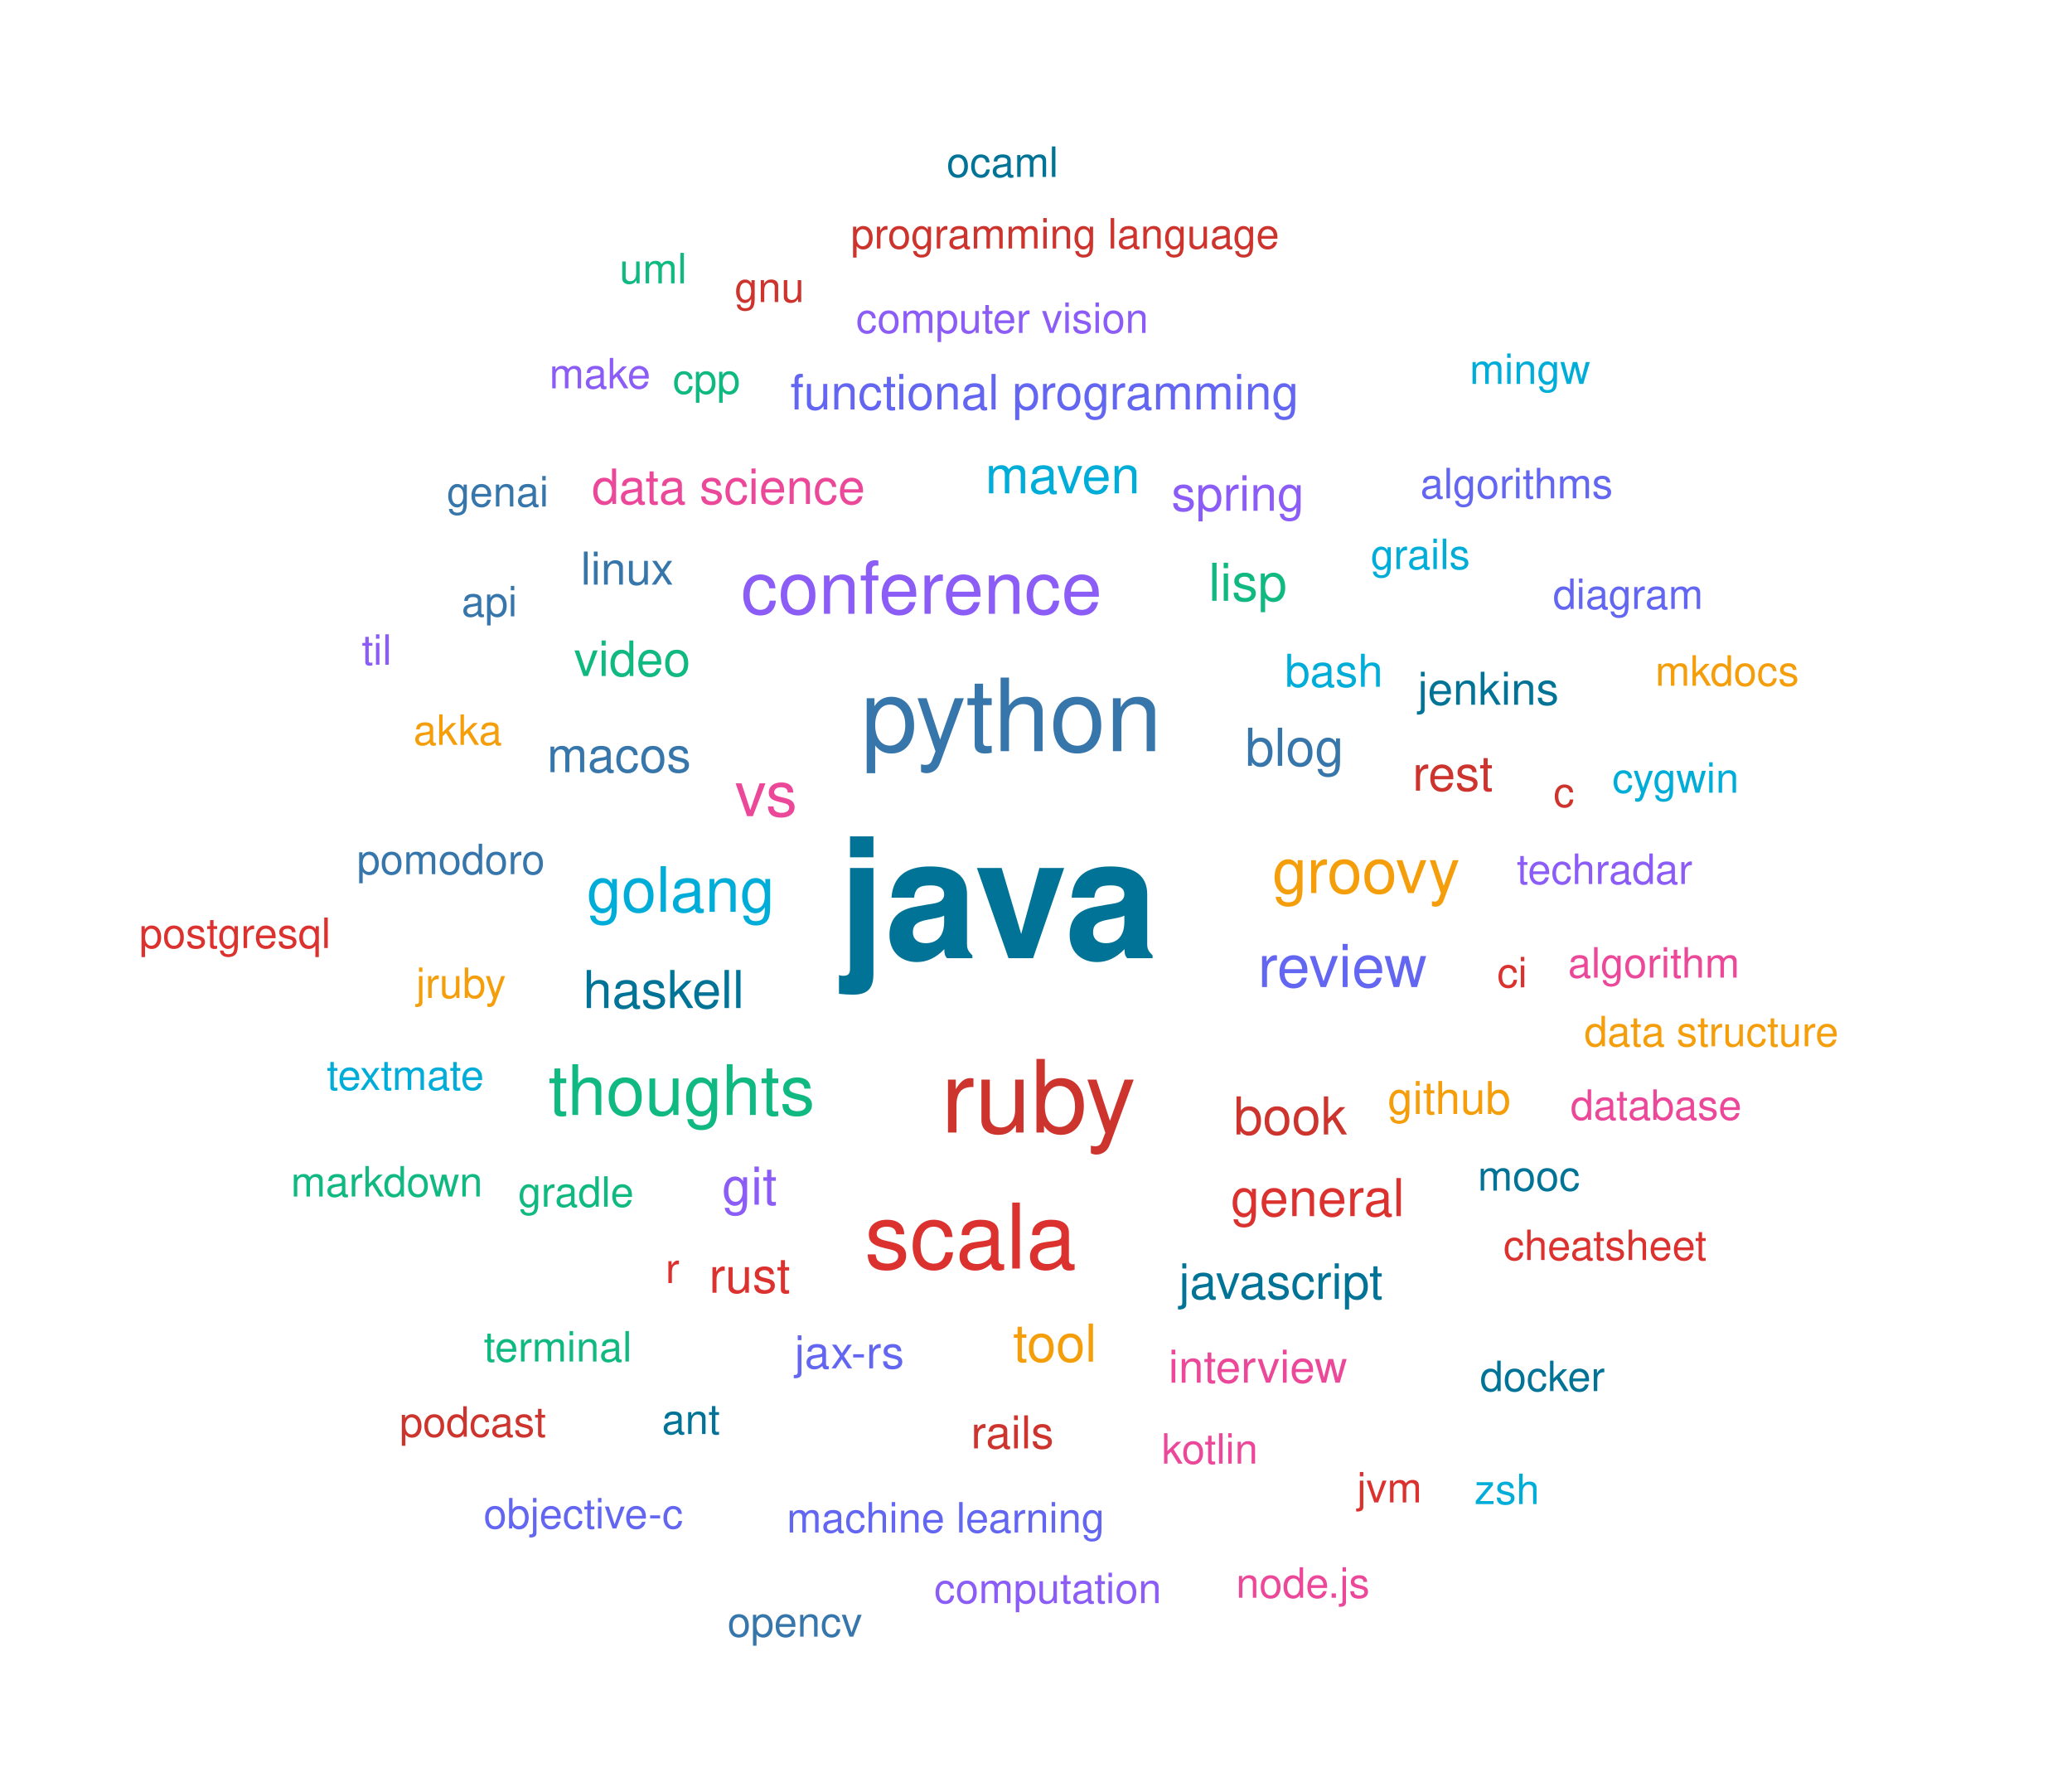
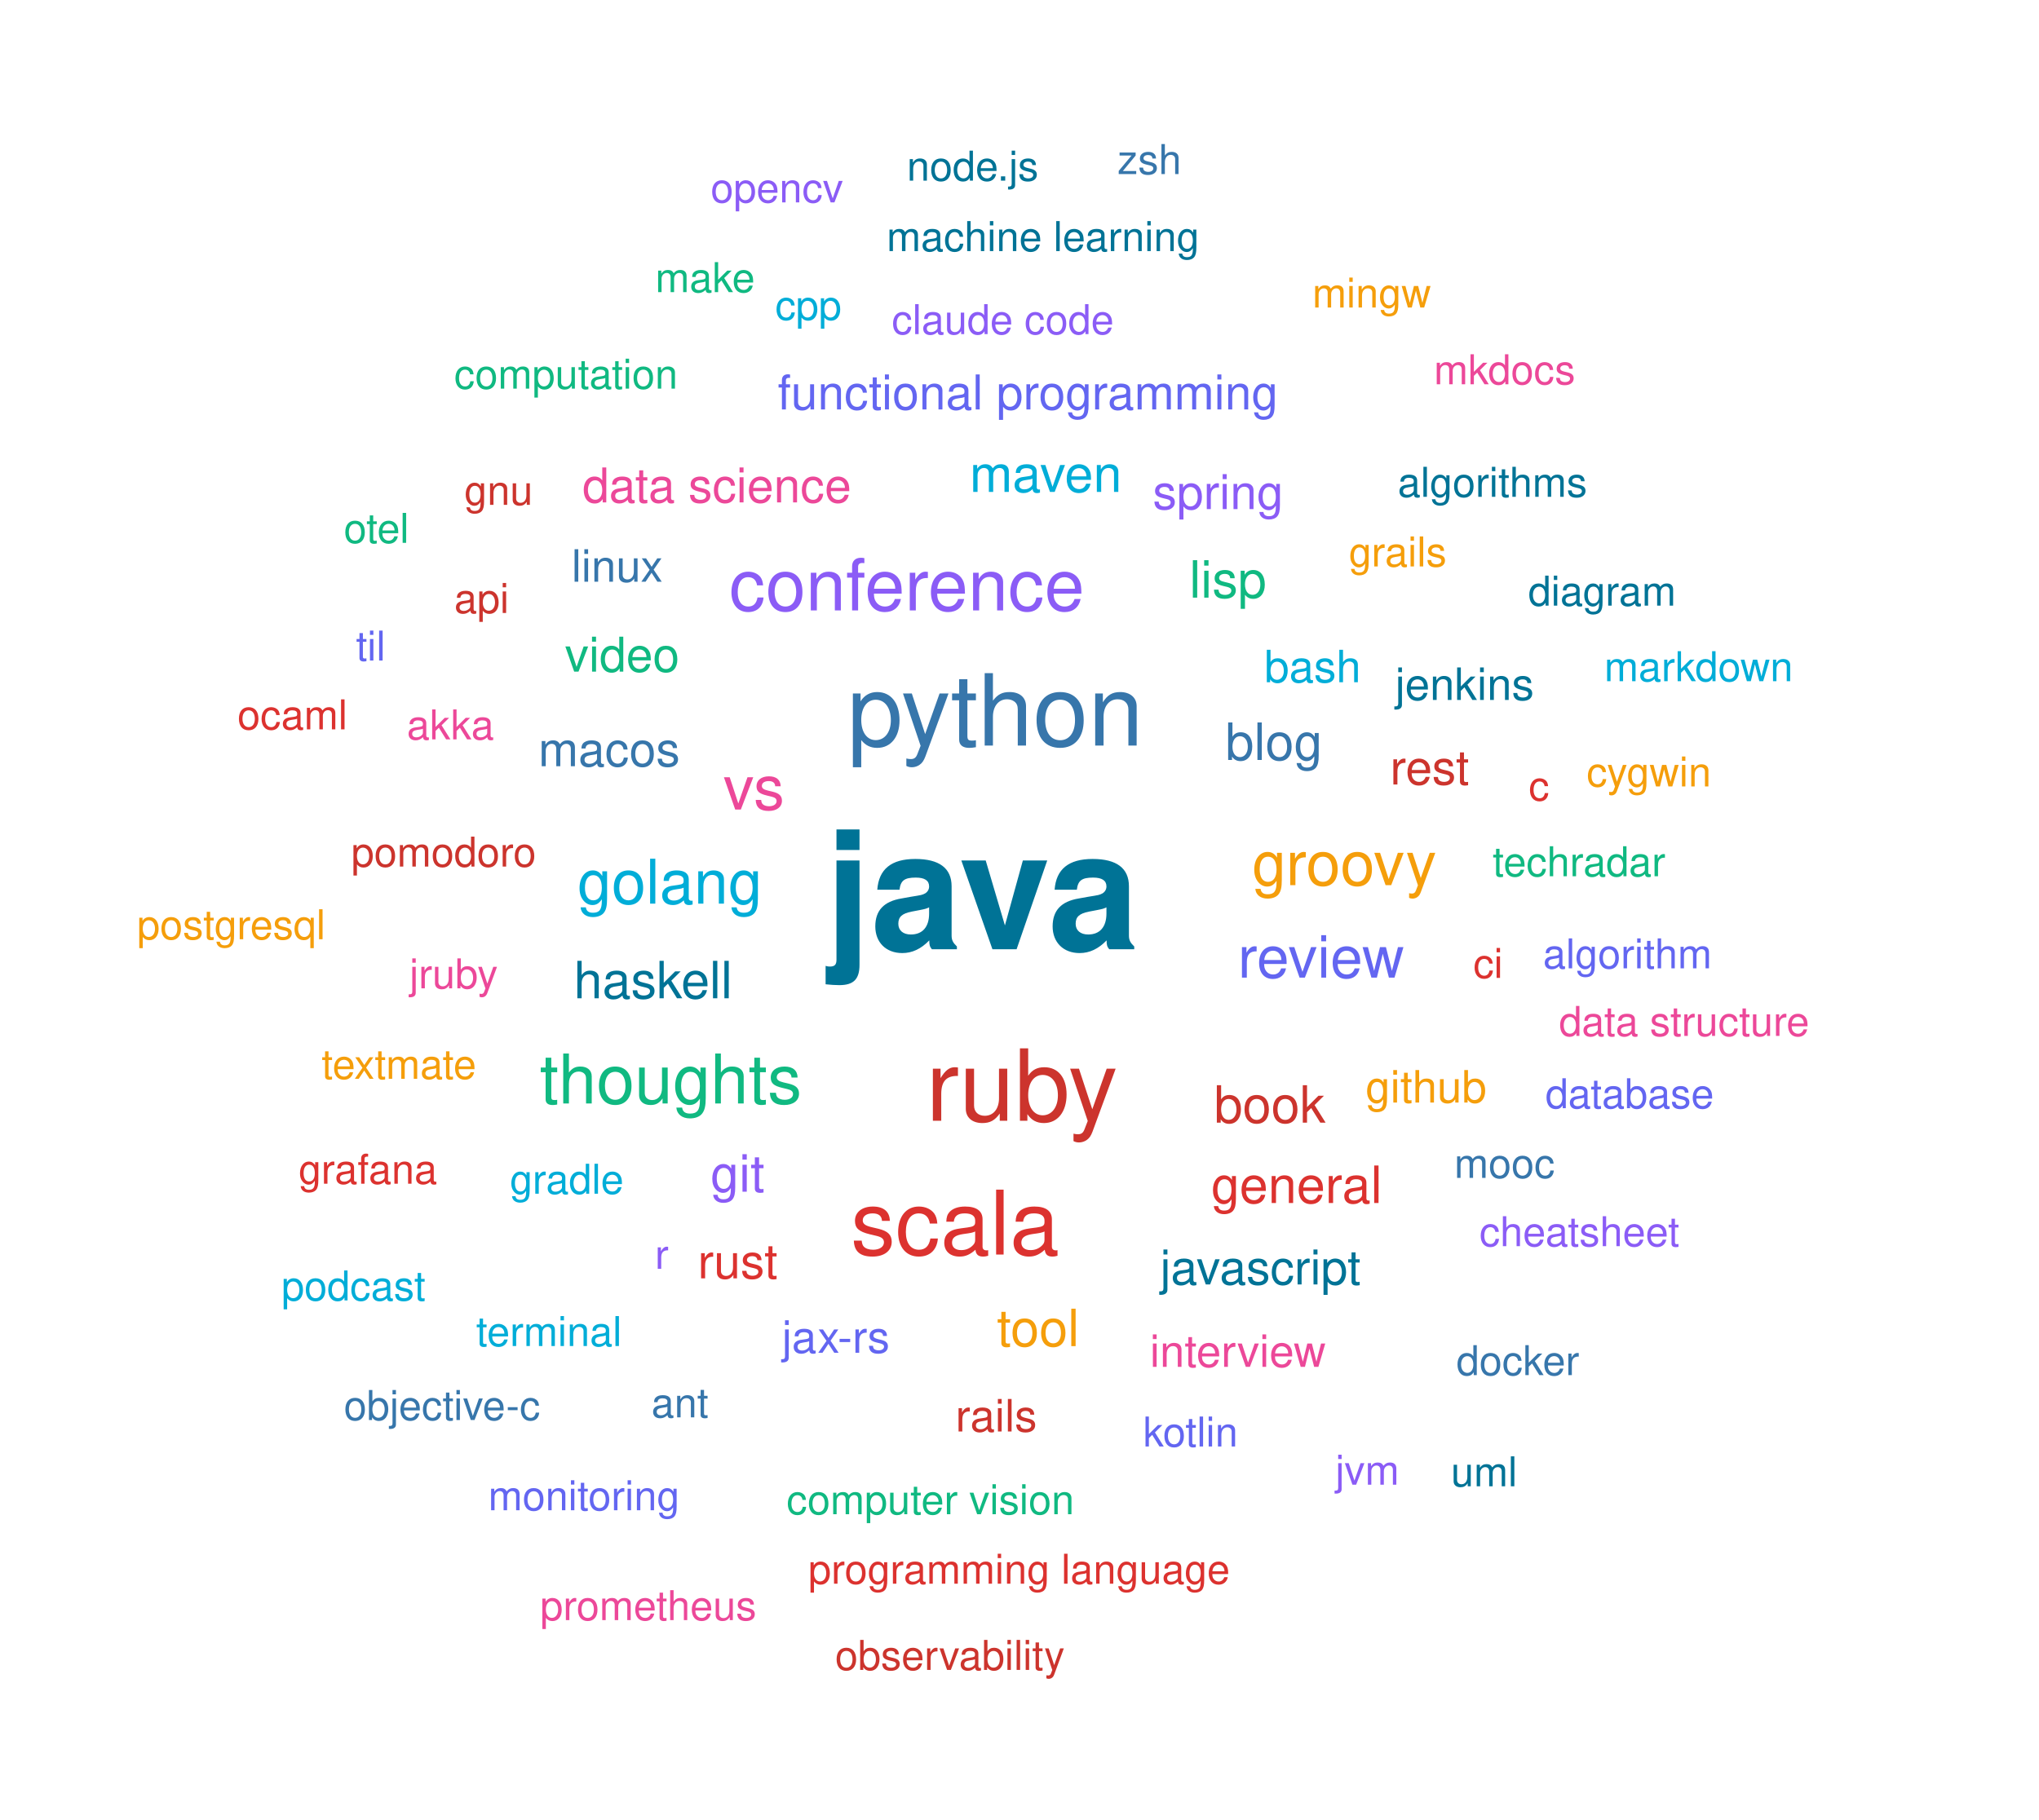
- <svg xmlns="http://www.w3.org/2000/svg" width="595" height="513" viewBox="0 0 595 513">
+ <svg xmlns="http://www.w3.org/2000/svg" width="595" height="531" viewBox="0 0 595 531">
  <style>
    text { font-family: -apple-system, BlinkMacSystemFont, "Segoe UI", Helvetica, Arial, sans-serif; cursor: pointer; }
    text:hover { opacity: 0.7; text-decoration: underline; fill: #0969da; }
  </style>
  <a href="./#java" target="_parent">
-     <text x="240.733" y="275.149" font-size="48" font-weight="bold" fill="#007396">java</text>
+     <text x="240.733" y="277.07" font-size="48" font-weight="bold" fill="#007396">java</text>
  </a>
  <a href="./#python" target="_parent">
-     <text x="247.322" y="215.695" font-size="29" fill="#3776AB">python</text>
+     <text x="247.322" y="217.616" font-size="29" fill="#3776AB">python</text>
  </a>
  <a href="./#ruby" target="_parent">
-     <text x="270.225" y="325.204" font-size="29" fill="#CC342D">ruby</text>
+     <text x="270.225" y="327.125" font-size="29" fill="#CC342D">ruby</text>
  </a>
  <a href="./#scala" target="_parent">
-     <text x="248.273" y="364.254" font-size="26" fill="#DC322F">scala</text>
+     <text x="248.273" y="366.175" font-size="26" fill="#DC322F">scala</text>
  </a>
  <a href="./#conference" target="_parent">
-     <text x="212.789" y="176.249" font-size="21" fill="#8B5CF6">conference</text>
+     <text x="212.789" y="178.171" font-size="21" fill="#8B5CF6">conference</text>
  </a>
  <a href="./#thoughts" target="_parent">
-     <text x="157.515" y="320.154" font-size="20" fill="#10B981">thoughts</text>
+     <text x="157.515" y="322.075" font-size="20" fill="#10B981">thoughts</text>
  </a>
  <a href="./#golang" target="_parent">
-     <text x="168.493" y="261.834" font-size="18" fill="#00ADD8">golang</text>
+     <text x="168.493" y="263.755" font-size="18" fill="#00ADD8">golang</text>
  </a>
  <a href="./#groovy" target="_parent">
-     <text x="365.382" y="256.438" font-size="18" fill="#F59E0B">groovy</text>
+     <text x="365.382" y="258.36" font-size="18" fill="#F59E0B">groovy</text>
  </a>
  <a href="./#vs" target="_parent">
-     <text x="211.058" y="234.373" font-size="18" fill="#EC4899">vs</text>
+     <text x="211.058" y="236.294" font-size="18" fill="#EC4899">vs</text>
  </a>
  <a href="./#review" target="_parent">
-     <text x="361.242" y="283.431" font-size="17" fill="#6366F1">review</text>
+     <text x="361.242" y="285.352" font-size="17" fill="#6366F1">review</text>
  </a>
  <a href="./#haskell" target="_parent">
-     <text x="167.429" y="289.462" font-size="15" fill="#007396">haskell</text>
+     <text x="167.429" y="291.383" font-size="15" fill="#007396">haskell</text>
  </a>
  <a href="./#blog" target="_parent">
-     <text x="357.577" y="219.89" font-size="15" fill="#3776AB">blog</text>
+     <text x="357.577" y="221.812" font-size="15" fill="#3776AB">blog</text>
  </a>
  <a href="./#book" target="_parent">
-     <text x="354.274" y="325.761" font-size="15" fill="#CC342D">book</text>
+     <text x="354.274" y="327.683" font-size="15" fill="#CC342D">book</text>
  </a>
  <a href="./#general" target="_parent">
-     <text x="353.428" y="349.205" font-size="15" fill="#DC322F">general</text>
+     <text x="353.428" y="351.127" font-size="15" fill="#DC322F">general</text>
  </a>
  <a href="./#git" target="_parent">
-     <text x="207.326" y="345.904" font-size="15" fill="#8B5CF6">git</text>
+     <text x="207.326" y="347.825" font-size="15" fill="#8B5CF6">git</text>
  </a>
  <a href="./#lisp" target="_parent">
-     <text x="347.076" y="172.526" font-size="15" fill="#10B981">lisp</text>
+     <text x="347.076" y="174.448" font-size="15" fill="#10B981">lisp</text>
  </a>
  <a href="./#maven" target="_parent">
-     <text x="282.951" y="141.658" font-size="15" fill="#00ADD8">maven</text>
+     <text x="282.951" y="143.58" font-size="15" fill="#00ADD8">maven</text>
  </a>
  <a href="./#tool" target="_parent">
-     <text x="290.927" y="390.987" font-size="15" fill="#F59E0B">tool</text>
+     <text x="290.927" y="392.908" font-size="15" fill="#F59E0B">tool</text>
  </a>
  <a href="./#data-science" target="_parent">
-     <text x="169.98" y="144.715" font-size="14" fill="#EC4899">data science</text>
+     <text x="169.98" y="146.637" font-size="14" fill="#EC4899">data science</text>
  </a>
  <a href="./#functional-programming" target="_parent">
-     <text x="226.942" y="117.576" font-size="14" fill="#6366F1">functional programming</text>
+     <text x="226.942" y="119.498" font-size="14" fill="#6366F1">functional programming</text>
  </a>
  <a href="./#javascript" target="_parent">
-     <text x="338.522" y="372.968" font-size="14" fill="#007396">javascript</text>
+     <text x="338.522" y="374.89" font-size="14" fill="#007396">javascript</text>
  </a>
  <a href="./#macos" target="_parent">
-     <text x="157.093" y="221.719" font-size="14" fill="#3776AB">macos</text>
+     <text x="157.093" y="223.64" font-size="14" fill="#3776AB">macos</text>
  </a>
  <a href="./#rest" target="_parent">
-     <text x="405.636" y="227.042" font-size="14" fill="#CC342D">rest</text>
+     <text x="405.636" y="228.963" font-size="14" fill="#CC342D">rest</text>
  </a>
  <a href="./#rust" target="_parent">
-     <text x="203.618" y="371.195" font-size="14" fill="#DC322F">rust</text>
+     <text x="203.618" y="373.117" font-size="14" fill="#DC322F">rust</text>
  </a>
  <a href="./#spring" target="_parent">
-     <text x="336.401" y="146.666" font-size="14" fill="#8B5CF6">spring</text>
+     <text x="336.401" y="148.587" font-size="14" fill="#8B5CF6">spring</text>
  </a>
  <a href="./#video" target="_parent">
-     <text x="164.831" y="194.109" font-size="14" fill="#10B981">video</text>
+     <text x="164.831" y="196.03" font-size="14" fill="#10B981">video</text>
  </a>
  <a href="./#bash" target="_parent">
-     <text x="368.965" y="197.21" font-size="13" fill="#00ADD8">bash</text>
+     <text x="368.965" y="199.131" font-size="13" fill="#00ADD8">bash</text>
  </a>
  <a href="./#github" target="_parent">
-     <text x="398.485" y="319.879" font-size="13" fill="#F59E0B">github</text>
+     <text x="398.485" y="321.8" font-size="13" fill="#F59E0B">github</text>
  </a>
  <a href="./#interview" target="_parent">
-     <text x="335.553" y="397.035" font-size="13" fill="#EC4899">interview</text>
+     <text x="335.553" y="398.957" font-size="13" fill="#EC4899">interview</text>
  </a>
  <a href="./#jax-rs" target="_parent">
-     <text x="228.172" y="392.92" font-size="13" fill="#6366F1">jax-rs</text>
+     <text x="228.172" y="394.841" font-size="13" fill="#6366F1">jax-rs</text>
  </a>
  <a href="./#jenkins" target="_parent">
-     <text x="407.118" y="202.371" font-size="13" fill="#007396">jenkins</text>
+     <text x="407.118" y="204.293" font-size="13" fill="#007396">jenkins</text>
  </a>
  <a href="./#linux" target="_parent">
-     <text x="166.777" y="167.864" font-size="13" fill="#3776AB">linux</text>
+     <text x="166.777" y="169.786" font-size="13" fill="#3776AB">linux</text>
  </a>
  <a href="./#rails" target="_parent">
-     <text x="278.83" y="415.899" font-size="13" fill="#CC342D">rails</text>
+     <text x="278.83" y="417.82" font-size="13" fill="#CC342D">rails</text>
  </a>
  <a href="./#ci" target="_parent">
-     <text x="429.926" y="283.509" font-size="12" fill="#DC322F">ci</text>
+     <text x="429.926" y="285.431" font-size="12" fill="#DC322F">ci</text>
+   </a>
+   <a href="./#claude-code" target="_parent">
+     <text x="260.229" y="97.52" font-size="12" fill="#8B5CF6">claude code</text>
  </a>
  <a href="./#computer-vision" target="_parent">
-     <text x="245.829" y="95.599" font-size="12" fill="#8B5CF6">computer vision</text>
+     <text x="229.524" y="441.964" font-size="12" fill="#10B981">computer vision</text>
  </a>
  <a href="./#gradle" target="_parent">
-     <text x="148.789" y="346.498" font-size="12" fill="#10B981">gradle</text>
+     <text x="148.789" y="348.419" font-size="12" fill="#00ADD8">gradle</text>
  </a>
  <a href="./#grails" target="_parent">
-     <text x="393.61" y="163.407" font-size="12" fill="#00ADD8">grails</text>
+     <text x="393.61" y="165.328" font-size="12" fill="#F59E0B">grails</text>
  </a>
  <a href="./#jruby" target="_parent">
-     <text x="119.467" y="286.552" font-size="12" fill="#F59E0B">jruby</text>
+     <text x="119.467" y="288.473" font-size="12" fill="#EC4899">jruby</text>
  </a>
  <a href="./#kotlin" target="_parent">
-     <text x="333.572" y="420.285" font-size="12" fill="#EC4899">kotlin</text>
+     <text x="333.572" y="422.206" font-size="12" fill="#6366F1">kotlin</text>
  </a>
  <a href="./#machine-learning" target="_parent">
-     <text x="225.924" y="440.043" font-size="12" fill="#6366F1">machine learning</text>
+     <text x="258.721" y="73.283" font-size="12" fill="#007396">machine learning</text>
  </a>
  <a href="./#mooc" target="_parent">
-     <text x="424.355" y="341.874" font-size="12" fill="#007396">mooc</text>
+     <text x="424.355" y="343.795" font-size="12" fill="#3776AB">mooc</text>
  </a>
  <a href="./#pomodoro" target="_parent">
-     <text x="102.501" y="251.015" font-size="12" fill="#3776AB">pomodoro</text>
+     <text x="102.501" y="252.936" font-size="12" fill="#CC342D">pomodoro</text>
  </a>
  <a href="./#programming-language" target="_parent">
-     <text x="244.321" y="71.362" font-size="12" fill="#CC342D">programming language</text>
+     <text x="235.875" y="462.25" font-size="12" fill="#DC322F">programming language</text>
  </a>
  <a href="./#r" target="_parent">
-     <text x="191.106" y="368.432" font-size="12" fill="#DC322F">r</text>
+     <text x="191.106" y="370.354" font-size="12" fill="#8B5CF6">r</text>
  </a>
  <a href="./#techradar" target="_parent">
-     <text x="435.558" y="253.831" font-size="12" fill="#8B5CF6">techradar</text>
+     <text x="435.558" y="255.752" font-size="12" fill="#10B981">techradar</text>
  </a>
  <a href="./#terminal" target="_parent">
-     <text x="138.94" y="390.953" font-size="12" fill="#10B981">terminal</text>
+     <text x="138.94" y="392.875" font-size="12" fill="#00ADD8">terminal</text>
  </a>
  <a href="./#textmate" target="_parent">
-     <text x="93.846" y="312.951" font-size="12" fill="#00ADD8">textmate</text>
+     <text x="93.846" y="314.873" font-size="12" fill="#F59E0B">textmate</text>
  </a>
  <a href="./#akka" target="_parent">
-     <text x="118.733" y="213.884" font-size="12" fill="#F59E0B">akka</text>
+     <text x="118.733" y="215.805" font-size="12" fill="#EC4899">akka</text>
  </a>
  <a href="./#algorithm" target="_parent">
-     <text x="450.279" y="280.709" font-size="12" fill="#EC4899">algorithm</text>
+     <text x="450.279" y="282.63" font-size="12" fill="#6366F1">algorithm</text>
  </a>
  <a href="./#algorithms" target="_parent">
-     <text x="407.878" y="143.078" font-size="12" fill="#6366F1">algorithms</text>
+     <text x="407.878" y="144.999" font-size="12" fill="#007396">algorithms</text>
  </a>
  <a href="./#ant" target="_parent">
-     <text x="190.085" y="411.767" font-size="12" fill="#007396">ant</text>
+     <text x="190.085" y="413.689" font-size="12" fill="#3776AB">ant</text>
  </a>
  <a href="./#api" target="_parent">
-     <text x="132.551" y="176.987" font-size="12" fill="#3776AB">api</text>
+     <text x="132.551" y="178.909" font-size="12" fill="#CC342D">api</text>
  </a>
  <a href="./#c" target="_parent">
-     <text x="446.085" y="231.714" font-size="12" fill="#CC342D">c</text>
+     <text x="446.085" y="233.635" font-size="12" fill="#DC322F">c</text>
  </a>
  <a href="./#cheatsheet" target="_parent">
-     <text x="431.709" y="361.81" font-size="12" fill="#DC322F">cheatsheet</text>
+     <text x="431.709" y="363.732" font-size="12" fill="#8B5CF6">cheatsheet</text>
  </a>
  <a href="./#computation" target="_parent">
-     <text x="268.275" y="460.328" font-size="12" fill="#8B5CF6">computation</text>
+     <text x="132.533" y="113.44" font-size="12" fill="#10B981">computation</text>
  </a>
  <a href="./#cpp" target="_parent">
-     <text x="193.196" y="113.042" font-size="12" fill="#10B981">cpp</text>
+     <text x="226.226" y="93.337" font-size="12" fill="#00ADD8">cpp</text>
  </a>
  <a href="./#cygwin" target="_parent">
-     <text x="462.992" y="227.625" font-size="12" fill="#00ADD8">cygwin</text>
+     <text x="462.992" y="229.546" font-size="12" fill="#F59E0B">cygwin</text>
  </a>
  <a href="./#data-structure" target="_parent">
-     <text x="454.948" y="300.436" font-size="12" fill="#F59E0B">data structure</text>
+     <text x="454.948" y="302.358" font-size="12" fill="#EC4899">data structure</text>
  </a>
  <a href="./#database" target="_parent">
-     <text x="450.977" y="321.537" font-size="12" fill="#EC4899">database</text>
+     <text x="450.977" y="323.459" font-size="12" fill="#6366F1">database</text>
  </a>
  <a href="./#diagram" target="_parent">
-     <text x="445.952" y="174.848" font-size="12" fill="#6366F1">diagram</text>
+     <text x="445.952" y="176.769" font-size="12" fill="#007396">diagram</text>
  </a>
  <a href="./#docker" target="_parent">
-     <text x="425.001" y="399.449" font-size="12" fill="#007396">docker</text>
-   </a>
-   <a href="./#genai" target="_parent">
-     <text x="128.285" y="145.431" font-size="12" fill="#3776AB">genai</text>
+     <text x="425.001" y="401.37" font-size="12" fill="#3776AB">docker</text>
  </a>
  <a href="./#gnu" target="_parent">
-     <text x="210.953" y="86.728" font-size="12" fill="#CC342D">gnu</text>
+     <text x="135.485" y="147.353" font-size="12" fill="#CC342D">gnu</text>
+   </a>
+   <a href="./#grafana" target="_parent">
+     <text x="87.121" y="345.493" font-size="12" fill="#DC322F">grafana</text>
  </a>
  <a href="./#jvm" target="_parent">
-     <text x="389.657" y="431.423" font-size="12" fill="#DC322F">jvm</text>
+     <text x="389.657" y="433.344" font-size="12" fill="#8B5CF6">jvm</text>
  </a>
  <a href="./#make" target="_parent">
-     <text x="157.733" y="111.519" font-size="12" fill="#8B5CF6">make</text>
+     <text x="191.206" y="85.266" font-size="12" fill="#10B981">make</text>
  </a>
  <a href="./#markdown" target="_parent">
-     <text x="83.521" y="343.572" font-size="12" fill="#10B981">markdown</text>
+     <text x="468.13" y="198.82" font-size="12" fill="#00ADD8">markdown</text>
  </a>
  <a href="./#mingw" target="_parent">
-     <text x="422.011" y="110.235" font-size="12" fill="#00ADD8">mingw</text>
+     <text x="382.942" y="89.759" font-size="12" fill="#F59E0B">mingw</text>
  </a>
  <a href="./#mkdocs" target="_parent">
-     <text x="475.33" y="196.898" font-size="12" fill="#F59E0B">mkdocs</text>
+     <text x="418.411" y="112.157" font-size="12" fill="#EC4899">mkdocs</text>
+   </a>
+   <a href="./#monitoring" target="_parent">
+     <text x="142.469" y="440.803" font-size="12" fill="#6366F1">monitoring</text>
  </a>
  <a href="./#node.js" target="_parent">
-     <text x="354.926" y="458.778" font-size="12" fill="#EC4899">node.js</text>
+     <text x="264.629" y="52.721" font-size="12" fill="#007396">node.js</text>
  </a>
  <a href="./#objective-c" target="_parent">
-     <text x="138.869" y="438.882" font-size="12" fill="#6366F1">objective-c</text>
+     <text x="100.353" y="414.466" font-size="12" fill="#3776AB">objective-c</text>
+   </a>
+   <a href="./#observability" target="_parent">
+     <text x="243.696" y="487.41" font-size="12" fill="#CC342D">observability</text>
  </a>
  <a href="./#ocaml" target="_parent">
-     <text x="271.829" y="50.8" font-size="12" fill="#007396">ocaml</text>
+     <text x="69.286" y="212.873" font-size="12" fill="#DC322F">ocaml</text>
  </a>
  <a href="./#opencv" target="_parent">
-     <text x="208.914" y="469.957" font-size="12" fill="#3776AB">opencv</text>
+     <text x="207.383" y="59.075" font-size="12" fill="#8B5CF6">opencv</text>
+   </a>
+   <a href="./#otel" target="_parent">
+     <text x="100.329" y="158.448" font-size="12" fill="#10B981">otel</text>
  </a>
  <a href="./#podcast" target="_parent">
-     <text x="114.753" y="412.545" font-size="12" fill="#CC342D">podcast</text>
+     <text x="82.132" y="379.565" font-size="12" fill="#00ADD8">podcast</text>
  </a>
  <a href="./#postgresql" target="_parent">
-     <text x="40.0" y="272.217" font-size="12" fill="#DC322F">postgresql</text>
+     <text x="40.0" y="274.139" font-size="12" fill="#F59E0B">postgresql</text>
+   </a>
+   <a href="./#prometheus" target="_parent">
+     <text x="157.63" y="472.878" font-size="12" fill="#EC4899">prometheus</text>
  </a>
  <a href="./#til" target="_parent">
-     <text x="103.881" y="190.879" font-size="12" fill="#8B5CF6">til</text>
+     <text x="103.881" y="192.8" font-size="12" fill="#6366F1">til</text>
  </a>
  <a href="./#uml" target="_parent">
-     <text x="177.893" y="81.36" font-size="12" fill="#10B981">uml</text>
+     <text x="423.402" y="433.81" font-size="12" fill="#007396">uml</text>
  </a>
  <a href="./#zsh" target="_parent">
-     <text x="423.402" y="431.888" font-size="12" fill="#00ADD8">zsh</text>
+     <text x="326.077" y="50.8" font-size="12" fill="#3776AB">zsh</text>
  </a>
</svg>
